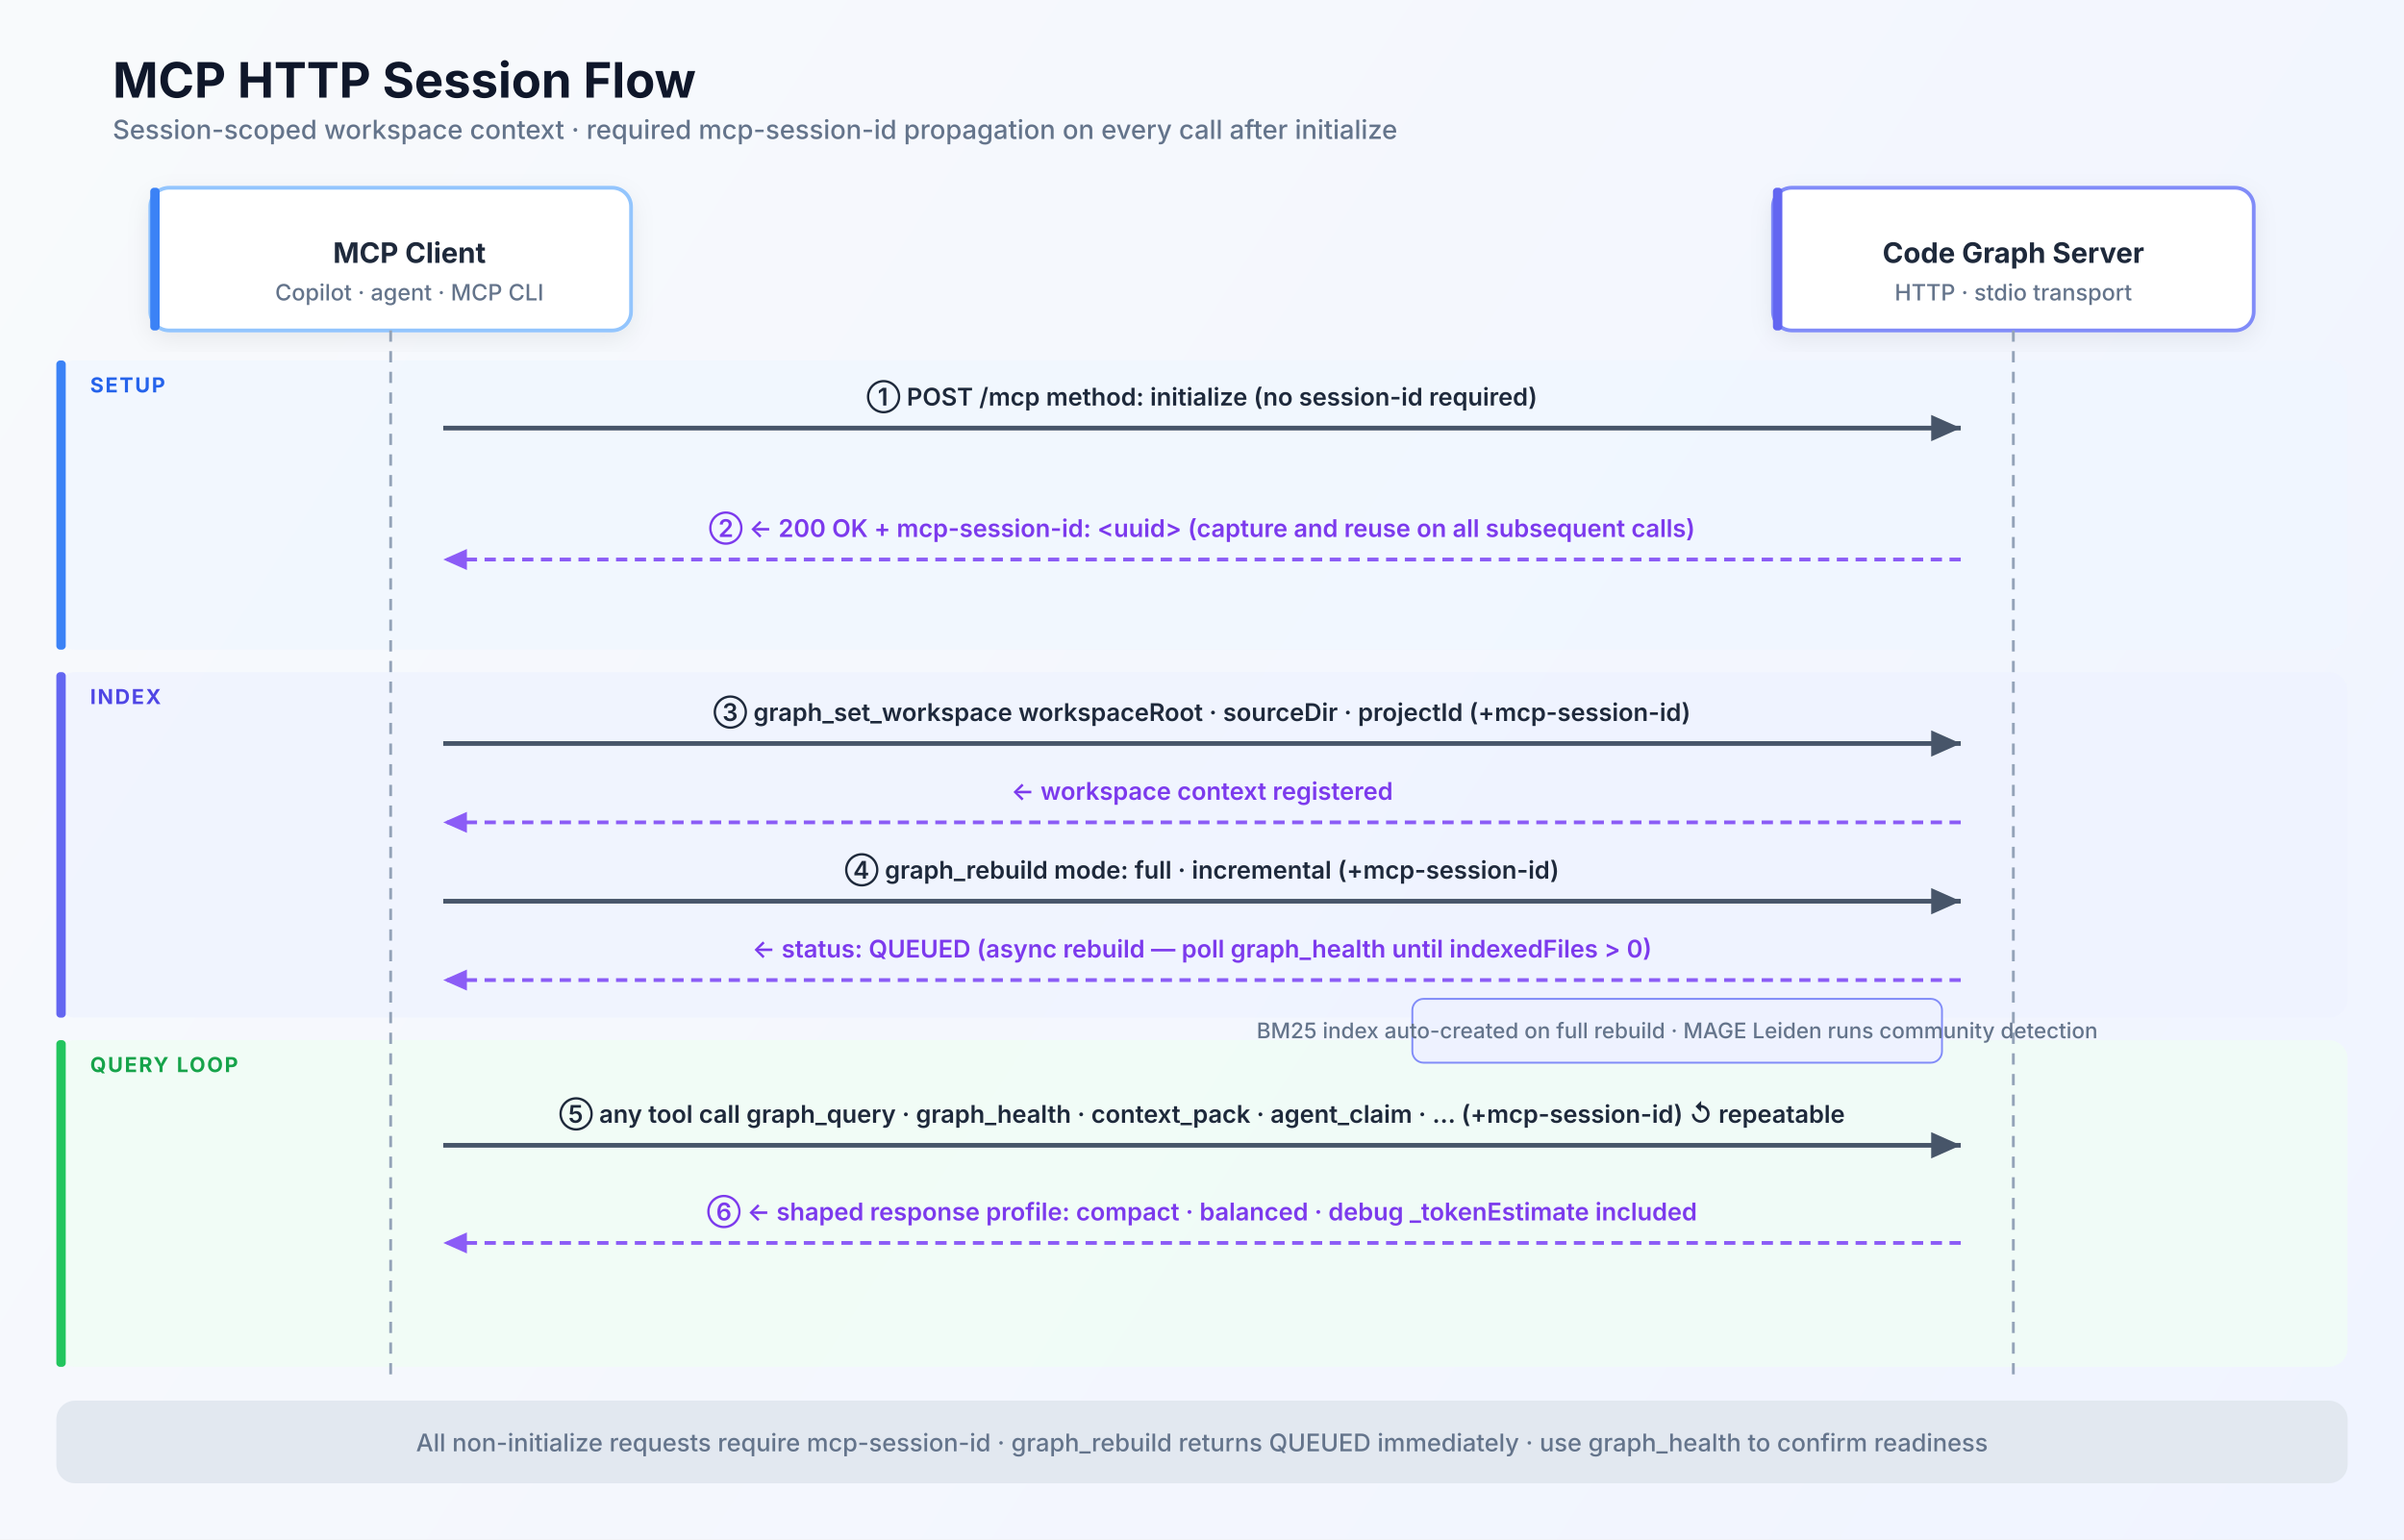
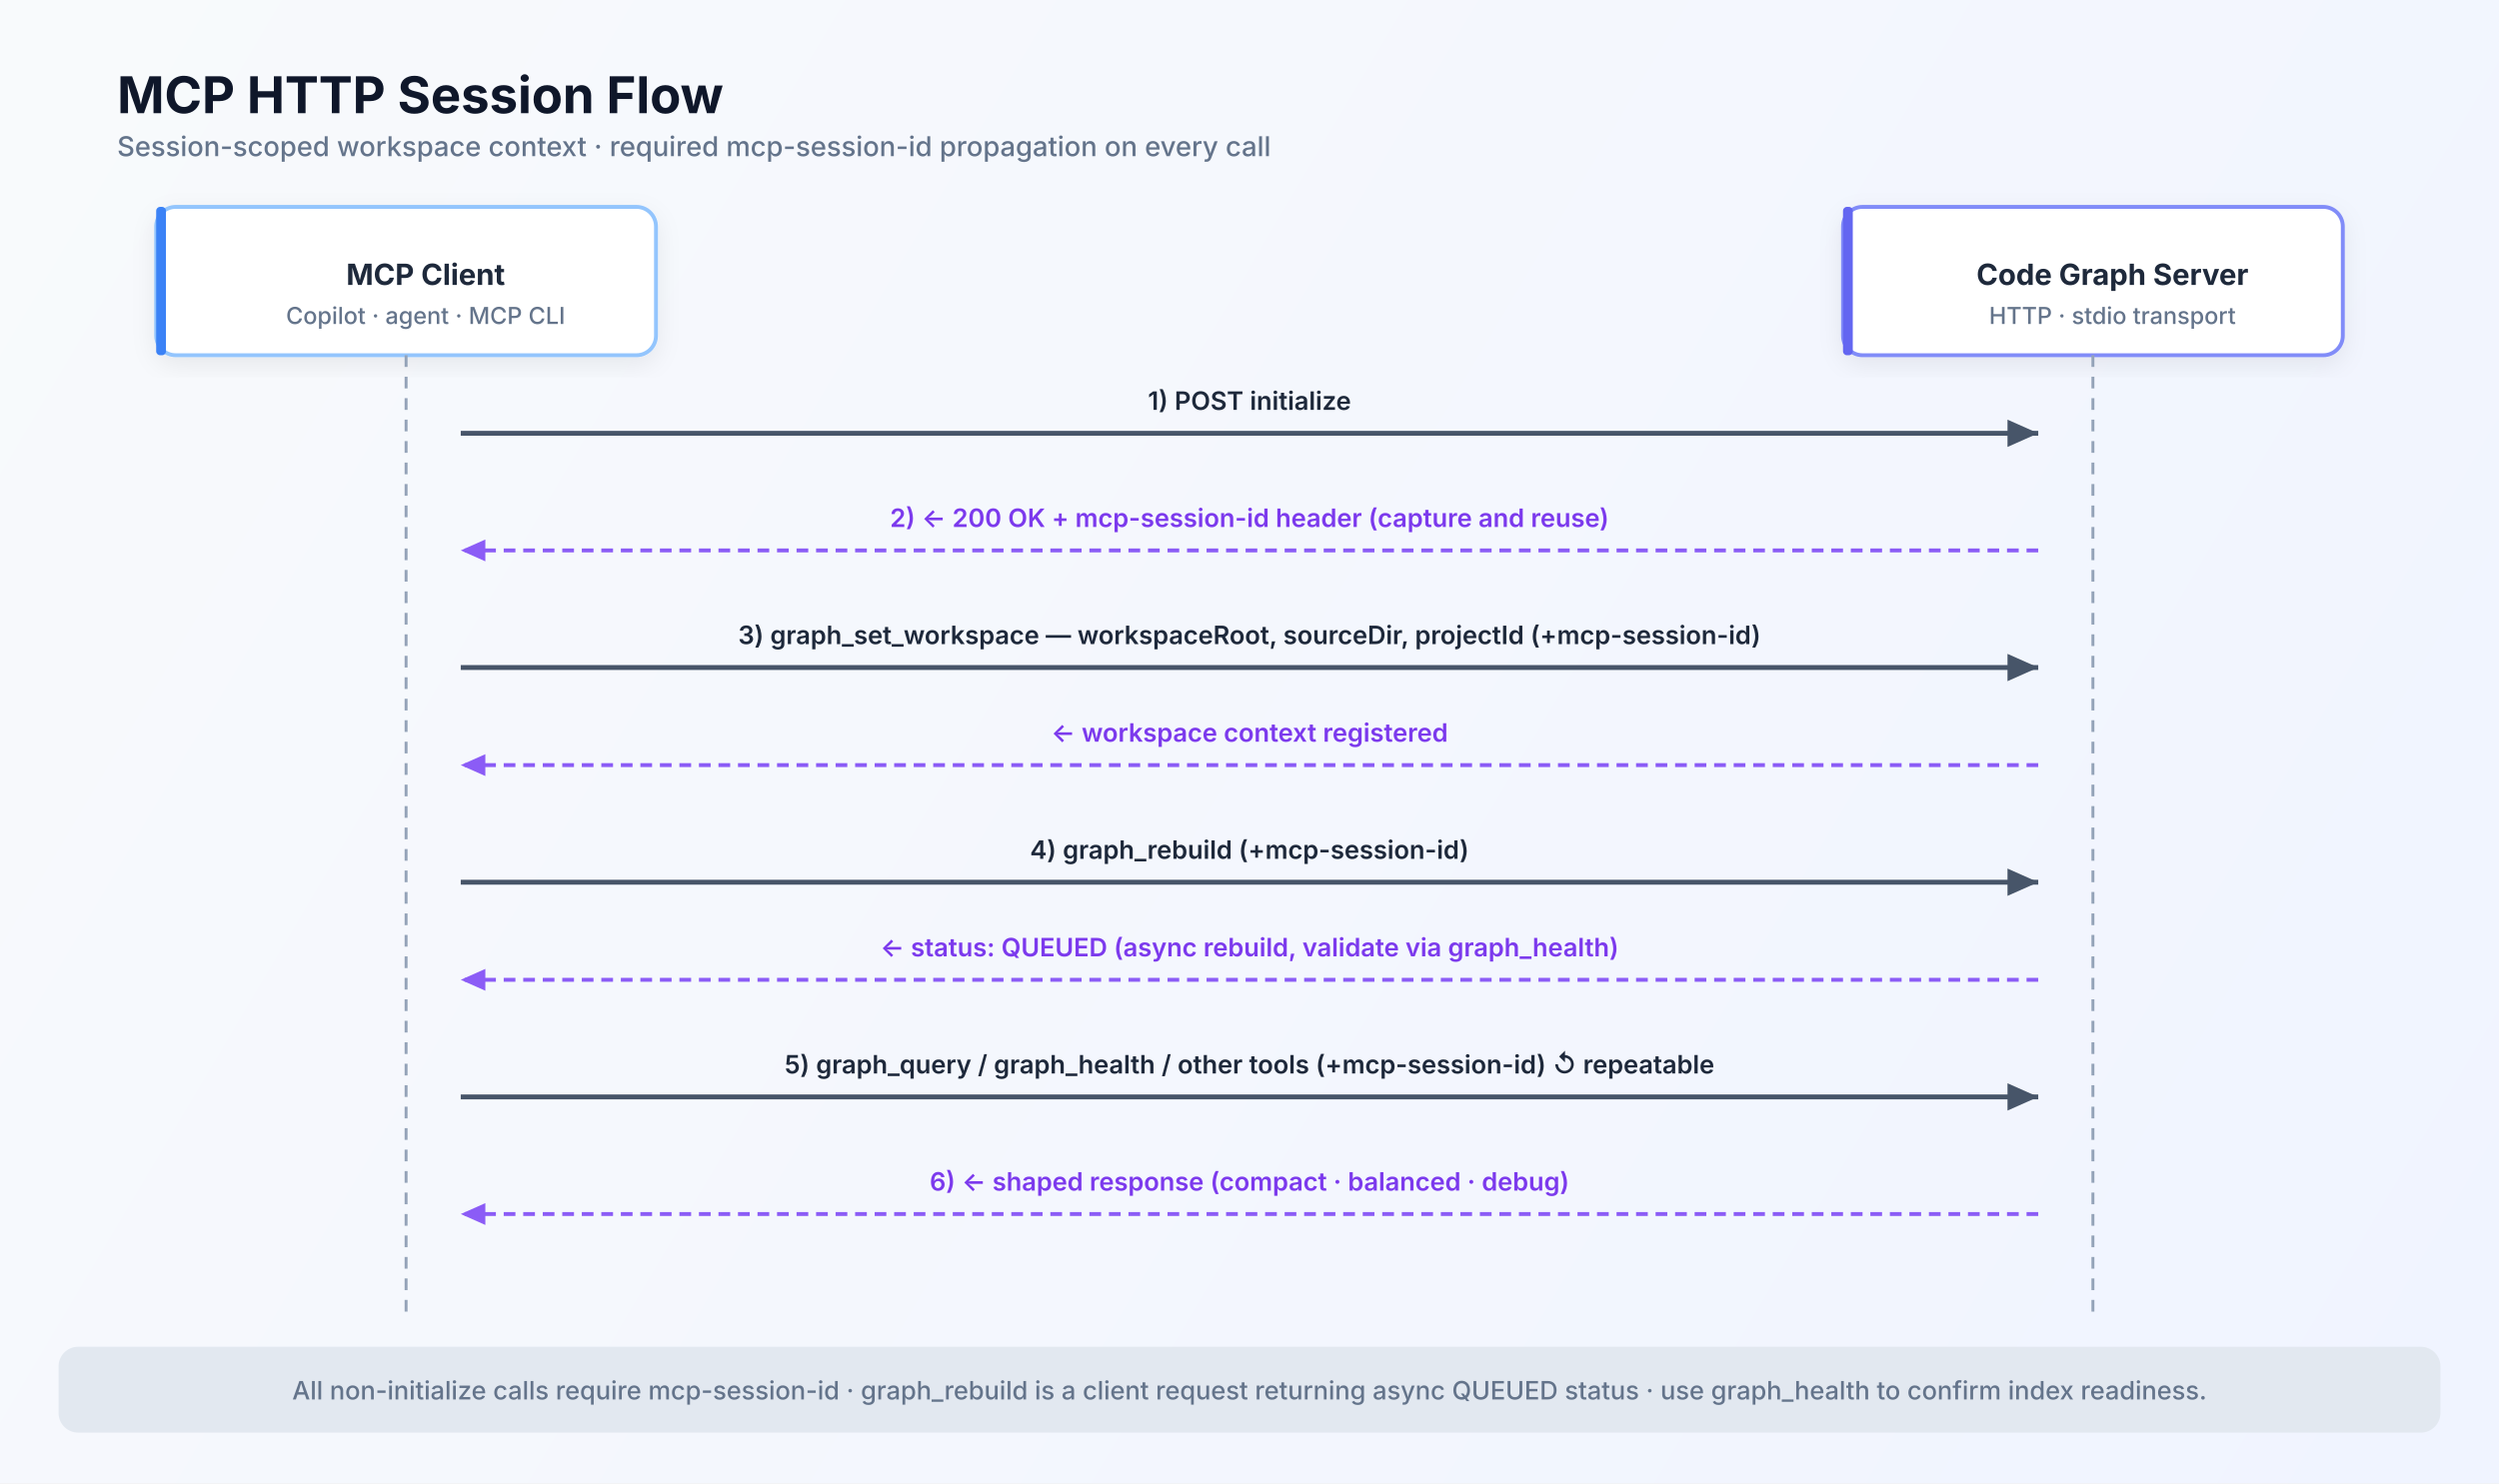
- <svg xmlns="http://www.w3.org/2000/svg" width="1280" height="820" viewBox="0 0 1280 820" fill="none" role="img" aria-labelledby="flow-title flow-desc">
+ <svg xmlns="http://www.w3.org/2000/svg" width="1280" height="760" viewBox="0 0 1280 760" fill="none" role="img" aria-labelledby="flow-title flow-desc">
  <defs>
-     <linearGradient id="bg" x1="0" y1="0" x2="1280" y2="820" gradientUnits="userSpaceOnUse">
+     <linearGradient id="bg" x1="0" y1="0" x2="1280" y2="760" gradientUnits="userSpaceOnUse">
      <stop stop-color="#F8FAFC" />
      <stop offset="1" stop-color="#F0F4FF" />
    </linearGradient>
    <marker id="arr" viewBox="0 0 10 10" refX="9" refY="5" markerWidth="7" markerHeight="7" orient="auto-start-reverse">
      <path d="M0 1 L9 5 L0 9 Z" fill="#475569" />
    </marker>
    <marker id="arr-ret" viewBox="0 0 10 10" refX="9" refY="5" markerWidth="7" markerHeight="7" orient="auto-start-reverse">
      <path d="M0 1 L9 5 L0 9 Z" fill="#8B5CF6" />
    </marker>
    <filter id="sh" x="-15%" y="-15%" width="130%" height="130%">
      <feDropShadow dx="0" dy="4" stdDeviation="6" flood-color="#0F172A" flood-opacity="0.07" />
    </filter>
    <style>
      .title   { font: 700 26px Inter, "Segoe UI", Arial, sans-serif; fill: #0F172A; }
      .caption { font: 500 14px Inter, "Segoe UI", Arial, sans-serif; fill: #64748B; }
-       .zone-lbl{ font: 700 11px Inter, "Segoe UI", Arial, sans-serif; letter-spacing: .08em; }
      .box-h   { font: 700 15px Inter, "Segoe UI", Arial, sans-serif; fill: #1E293B; }
      .box-s   { font: 500 12px Inter, "Segoe UI", Arial, sans-serif; fill: #64748B; }
      .step    { font: 600 13px Inter, "Segoe UI", Arial, sans-serif; fill: #1E293B; }
      .ret-lbl { font: 600 13px Inter, "Segoe UI", Arial, sans-serif; fill: #7C3AED; }
-       .note    { font: 500 11.5px Inter, "Segoe UI", Arial, sans-serif; fill: #64748B; }
      .footer  { font: 500 13px Inter, "Segoe UI", Arial, sans-serif; fill: #64748B; }
    </style>
  </defs>
-   <rect width="1280" height="820" fill="url(#bg)" />
-   <text x="60" y="52" class="title">MCP HTTP Session Flow</text>
-   <text x="60" y="74" class="caption">Session-scoped workspace context · required mcp-session-id propagation on every call after initialize</text>
-   <rect x="30" y="192" width="1220" height="154" rx="10" fill="#EFF6FF" opacity=".7" />
-   <rect x="30" y="192" width="5" height="154" rx="2" fill="#3B82F6" />
-   <text x="48" y="209" class="zone-lbl" fill="#2563EB">SETUP</text>
-   <rect x="30" y="358" width="1220" height="184" rx="10" fill="#EEF2FF" opacity=".7" />
-   <rect x="30" y="358" width="5" height="184" rx="2" fill="#6366F1" />
-   <text x="48" y="375" class="zone-lbl" fill="#4F46E5">INDEX</text>
-   <rect x="30" y="554" width="1220" height="174" rx="10" fill="#F0FDF4" opacity=".7" />
-   <rect x="30" y="554" width="5" height="174" rx="2" fill="#22C55E" />
-   <text x="48" y="571" class="zone-lbl" fill="#16A34A">QUERY LOOP</text>
+   <rect width="1280" height="760" fill="url(#bg)" />
+   <text x="60" y="58" class="title">MCP HTTP Session Flow</text>
+   <text x="60" y="80" class="caption">Session-scoped workspace context · required mcp-session-id propagation on every call</text>
  <g filter="url(#sh)">
-     <rect x="80" y="100" width="256" height="76" rx="10" fill="#FFF" stroke="#93C5FD" stroke-width="2" />
+     <rect x="80" y="106" width="256" height="76" rx="10" fill="#FFF" stroke="#93C5FD" stroke-width="2" />
  </g>
-   <rect x="80" y="100" width="5" height="76" rx="2" fill="#3B82F6" />
-   <text x="218" y="140" text-anchor="middle" class="box-h">MCP Client</text>
-   <text x="218" y="160" text-anchor="middle" class="box-s">Copilot · agent · MCP CLI</text>
+   <rect x="80" y="106" width="5" height="76" rx="2" fill="#3B82F6" />
+   <text x="218" y="146" text-anchor="middle" class="box-h">MCP Client</text>
+   <text x="218" y="166" text-anchor="middle" class="box-s">Copilot · agent · MCP CLI</text>
  <g filter="url(#sh)">
-     <rect x="944" y="100" width="256" height="76" rx="10" fill="#FFF" stroke="#818CF8" stroke-width="2" />
+     <rect x="944" y="106" width="256" height="76" rx="10" fill="#FFF" stroke="#818CF8" stroke-width="2" />
  </g>
-   <rect x="944" y="100" width="5" height="76" rx="2" fill="#6366F1" />
-   <text x="1072" y="140" text-anchor="middle" class="box-h">Code Graph Server</text>
-   <text x="1072" y="160" text-anchor="middle" class="box-s">HTTP · stdio transport</text>
-   <line x1="208" y1="176" x2="208" y2="736" stroke="#94A3B8" stroke-width="1.5" stroke-dasharray="6 5" />
-   <line x1="1072" y1="176" x2="1072" y2="736" stroke="#94A3B8" stroke-width="1.5" stroke-dasharray="6 5" />
-   <line x1="236" y1="228" x2="1044" y2="228" stroke="#475569" stroke-width="2.5" marker-end="url(#arr)" />
-   <text x="640" y="216" text-anchor="middle" class="step">① POST /mcp  method: initialize  (no session-id required)</text>
-   <line x1="1044" y1="298" x2="236" y2="298" stroke="#8B5CF6" stroke-width="2" stroke-dasharray="6 4" marker-end="url(#arr-ret)" />
-   <text x="640" y="286" text-anchor="middle" class="ret-lbl">② ← 200 OK  +  mcp-session-id: &lt;uuid&gt;  (capture and reuse on all subsequent calls)</text>
-   <line x1="236" y1="396" x2="1044" y2="396" stroke="#475569" stroke-width="2.5" marker-end="url(#arr)" />
-   <text x="640" y="384" text-anchor="middle" class="step">③ graph_set_workspace  workspaceRoot · sourceDir · projectId   (+mcp-session-id)</text>
-   <line x1="1044" y1="438" x2="236" y2="438" stroke="#8B5CF6" stroke-width="2" stroke-dasharray="6 4" marker-end="url(#arr-ret)" />
-   <text x="640" y="426" text-anchor="middle" class="ret-lbl">← workspace context registered</text>
-   <line x1="236" y1="480" x2="1044" y2="480" stroke="#475569" stroke-width="2.5" marker-end="url(#arr)" />
-   <text x="640" y="468" text-anchor="middle" class="step">④ graph_rebuild   mode: full · incremental   (+mcp-session-id)</text>
-   <line x1="1044" y1="522" x2="236" y2="522" stroke="#8B5CF6" stroke-width="2" stroke-dasharray="6 4" marker-end="url(#arr-ret)" />
-   <text x="640" y="510" text-anchor="middle" class="ret-lbl">← status: QUEUED  (async rebuild — poll graph_health until indexedFiles &gt; 0)</text>
-   <line x1="236" y1="610" x2="1044" y2="610" stroke="#475569" stroke-width="2.5" marker-end="url(#arr)" />
-   <text x="640" y="598" text-anchor="middle" class="step">⑤ any tool call  graph_query · graph_health · context_pack · agent_claim · …   (+mcp-session-id)  ↺ repeatable</text>
-   <line x1="1044" y1="662" x2="236" y2="662" stroke="#8B5CF6" stroke-width="2" stroke-dasharray="6 4" marker-end="url(#arr-ret)" />
-   <text x="640" y="650" text-anchor="middle" class="ret-lbl">⑥ ← shaped response   profile: compact · balanced · debug   _tokenEstimate included</text>
-   <rect x="752" y="532" width="282" height="34" rx="6" fill="#EEF2FF" stroke="#818CF8" stroke-width="1" />
-   <text x="893" y="553" text-anchor="middle" class="note" fill="#4F46E5">BM25 index auto-created on full rebuild · MAGE Leiden runs community detection</text>
-   <rect x="30" y="746" width="1220" height="44" rx="10" fill="#E2E8F0" />
-   <text x="640" y="773" text-anchor="middle" class="footer">All non-initialize requests require mcp-session-id · graph_rebuild returns QUEUED immediately · use graph_health to confirm readiness</text>
+   <rect x="944" y="106" width="5" height="76" rx="2" fill="#6366F1" />
+   <text x="1082" y="146" text-anchor="middle" class="box-h">Code Graph Server</text>
+   <text x="1082" y="166" text-anchor="middle" class="box-s">HTTP · stdio transport</text>
+   <line x1="208" y1="182" x2="208" y2="672" stroke="#94A3B8" stroke-width="1.5" stroke-dasharray="6 5" />
+   <line x1="1072" y1="182" x2="1072" y2="672" stroke="#94A3B8" stroke-width="1.5" stroke-dasharray="6 5" />
+   <line x1="236" y1="222" x2="1044" y2="222" stroke="#475569" stroke-width="2.5" fill="none" marker-end="url(#arr)" />
+   <text x="640" y="210" text-anchor="middle" class="step">1) POST initialize</text>
+   <line x1="1044" y1="282" x2="236" y2="282" stroke="#8B5CF6" stroke-width="2" stroke-dasharray="6 4" fill="none" marker-end="url(#arr-ret)" />
+   <text x="640" y="270" text-anchor="middle" class="ret-lbl">2) ← 200 OK + mcp-session-id header (capture and reuse)</text>
+   <line x1="236" y1="342" x2="1044" y2="342" stroke="#475569" stroke-width="2.5" fill="none" marker-end="url(#arr)" />
+   <text x="640" y="330" text-anchor="middle" class="step">3) graph_set_workspace — workspaceRoot, sourceDir, projectId  (+mcp-session-id)</text>
+   <line x1="1044" y1="392" x2="236" y2="392" stroke="#8B5CF6" stroke-width="2" stroke-dasharray="6 4" fill="none" marker-end="url(#arr-ret)" />
+   <text x="640" y="380" text-anchor="middle" class="ret-lbl">← workspace context registered</text>
+   <line x1="236" y1="452" x2="1044" y2="452" stroke="#475569" stroke-width="2.5" fill="none" marker-end="url(#arr)" />
+   <text x="640" y="440" text-anchor="middle" class="step">4) graph_rebuild  (+mcp-session-id)</text>
+   <line x1="1044" y1="502" x2="236" y2="502" stroke="#8B5CF6" stroke-width="2" stroke-dasharray="6 4" fill="none" marker-end="url(#arr-ret)" />
+   <text x="640" y="490" text-anchor="middle" class="ret-lbl">← status: QUEUED (async rebuild, validate via graph_health)</text>
+   <line x1="236" y1="562" x2="1044" y2="562" stroke="#475569" stroke-width="2.5" fill="none" marker-end="url(#arr)" />
+   <text x="640" y="550" text-anchor="middle" class="step">5) graph_query / graph_health / other tools  (+mcp-session-id)  ↺ repeatable</text>
+   <line x1="1044" y1="622" x2="236" y2="622" stroke="#8B5CF6" stroke-width="2" stroke-dasharray="6 4" fill="none" marker-end="url(#arr-ret)" />
+   <text x="640" y="610" text-anchor="middle" class="ret-lbl">6) ← shaped response (compact · balanced · debug)</text>
+   <rect x="30" y="690" width="1220" height="44" rx="10" fill="#E2E8F0" />
+   <text x="640" y="717" text-anchor="middle" class="footer">All non-initialize calls require mcp-session-id · graph_rebuild is a client request returning async QUEUED status · use graph_health to confirm index readiness.</text>
</svg>
